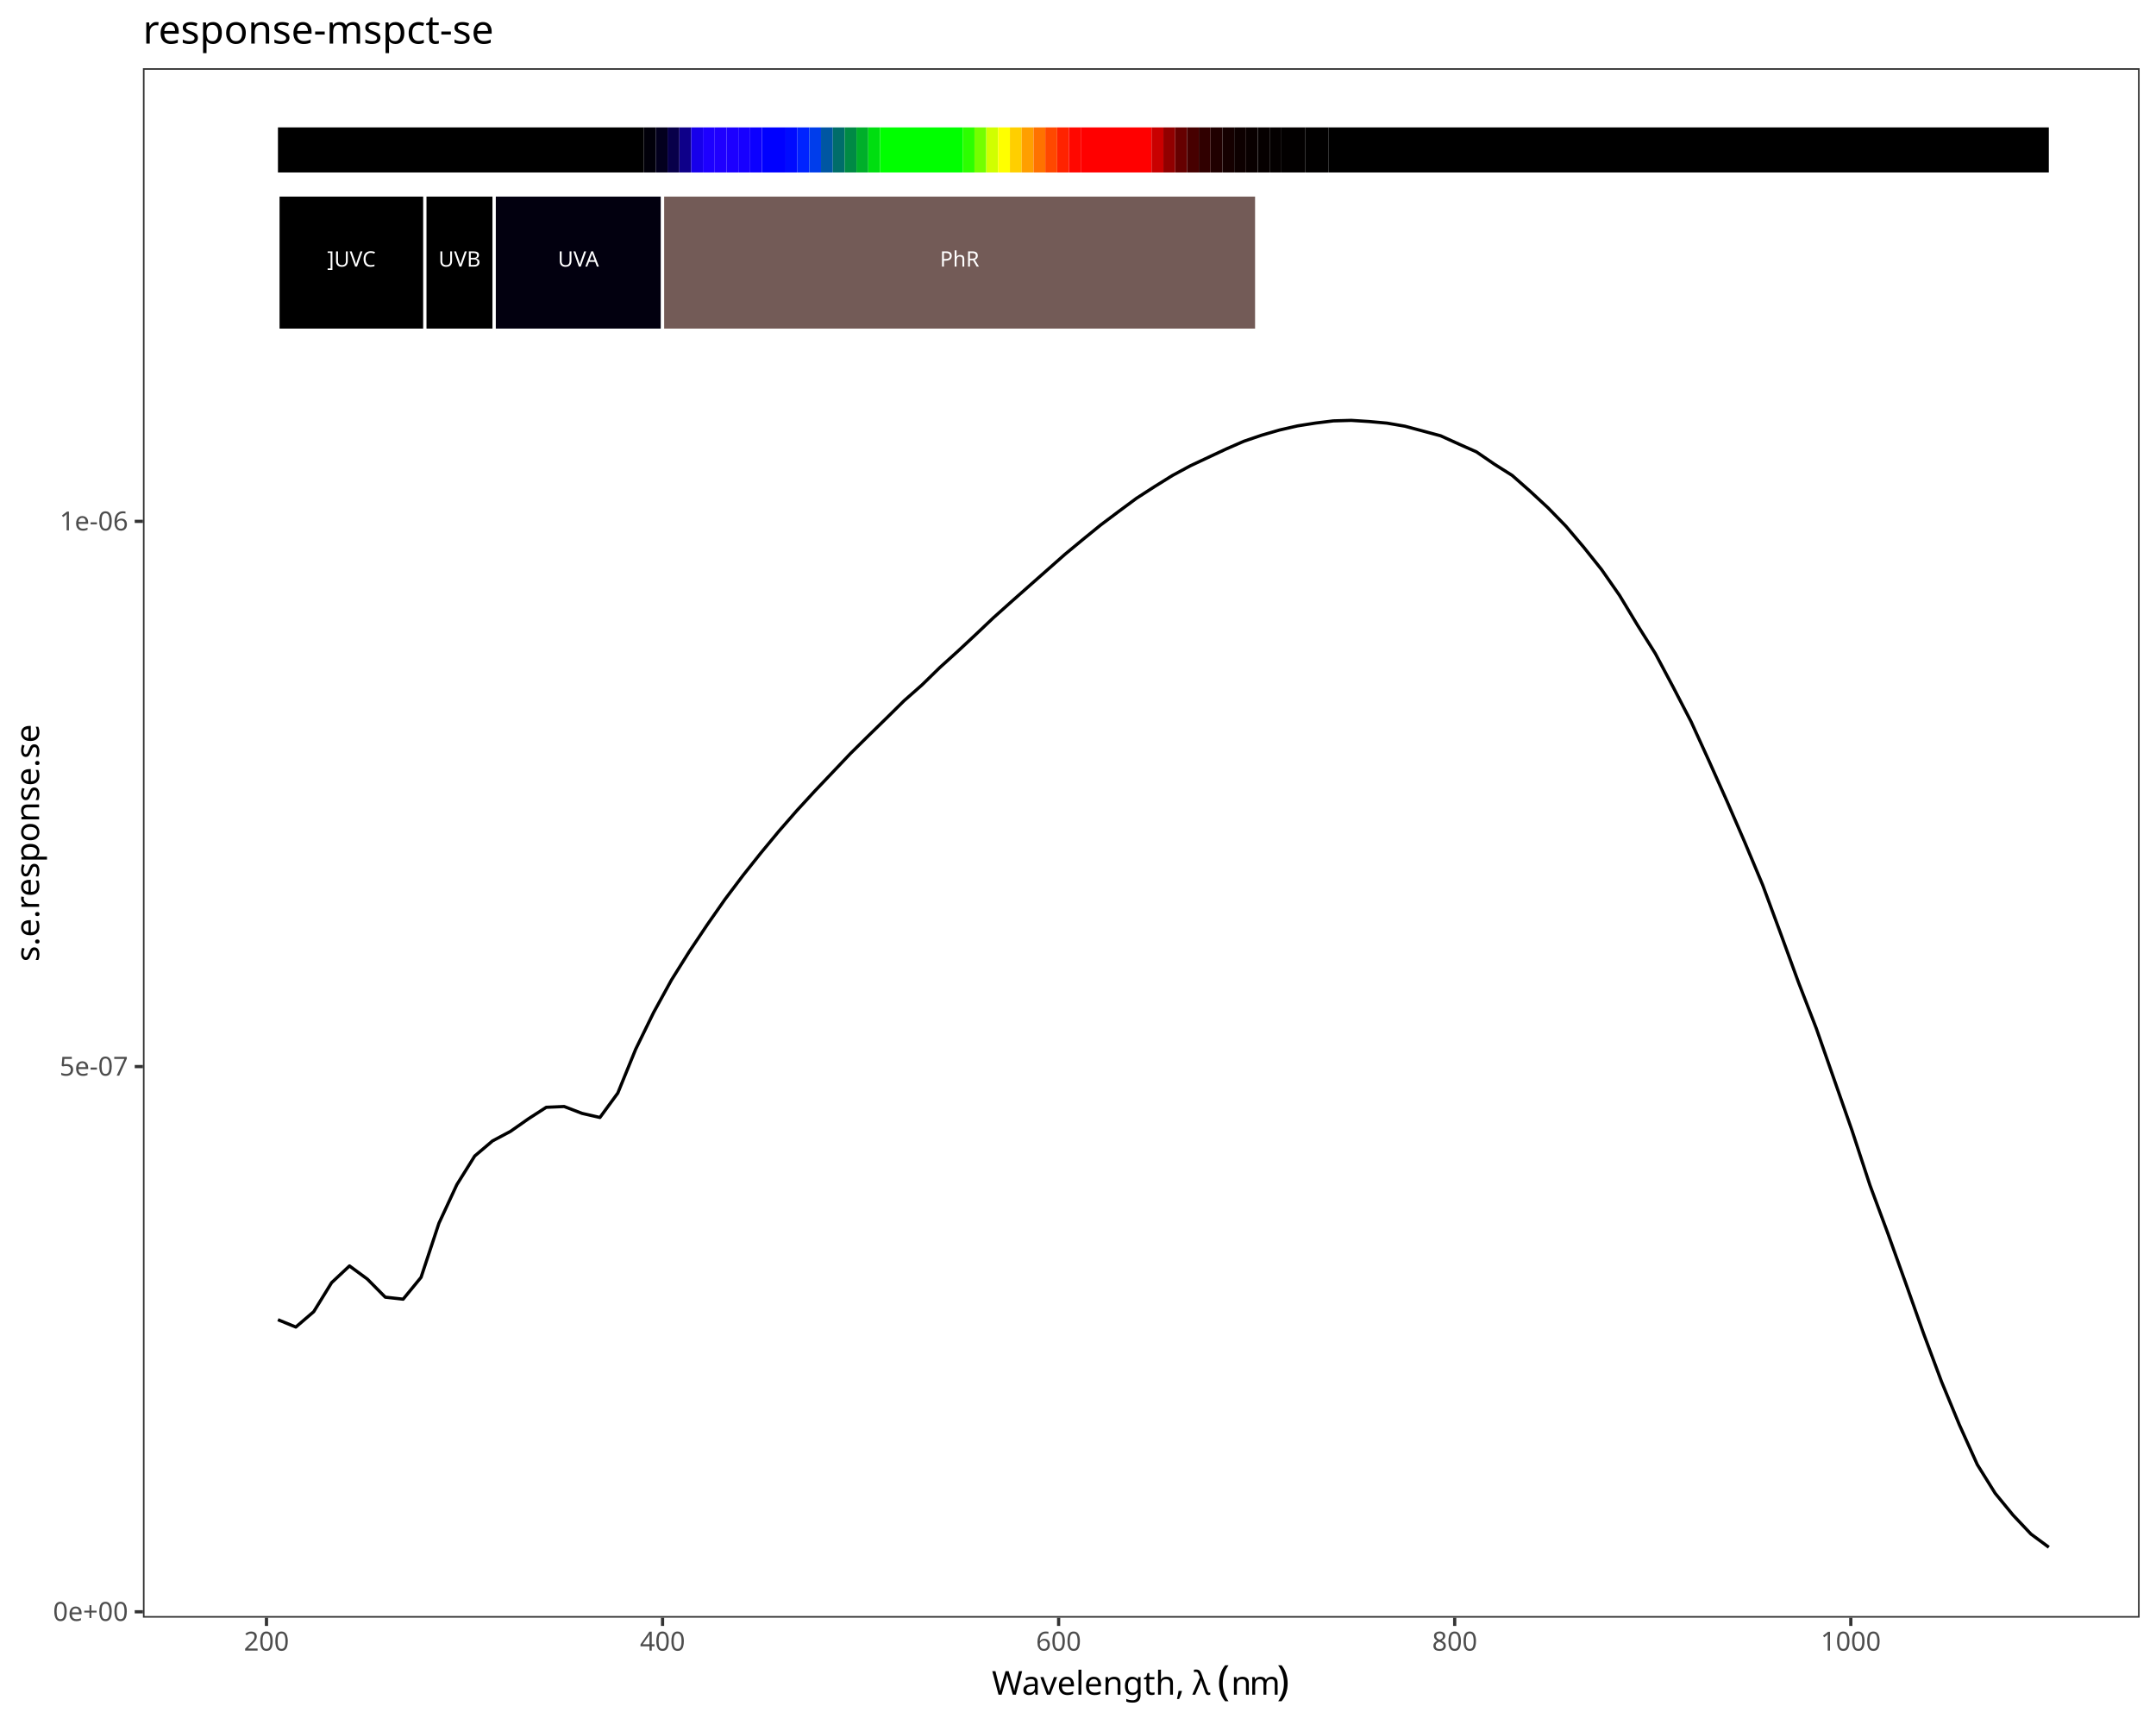
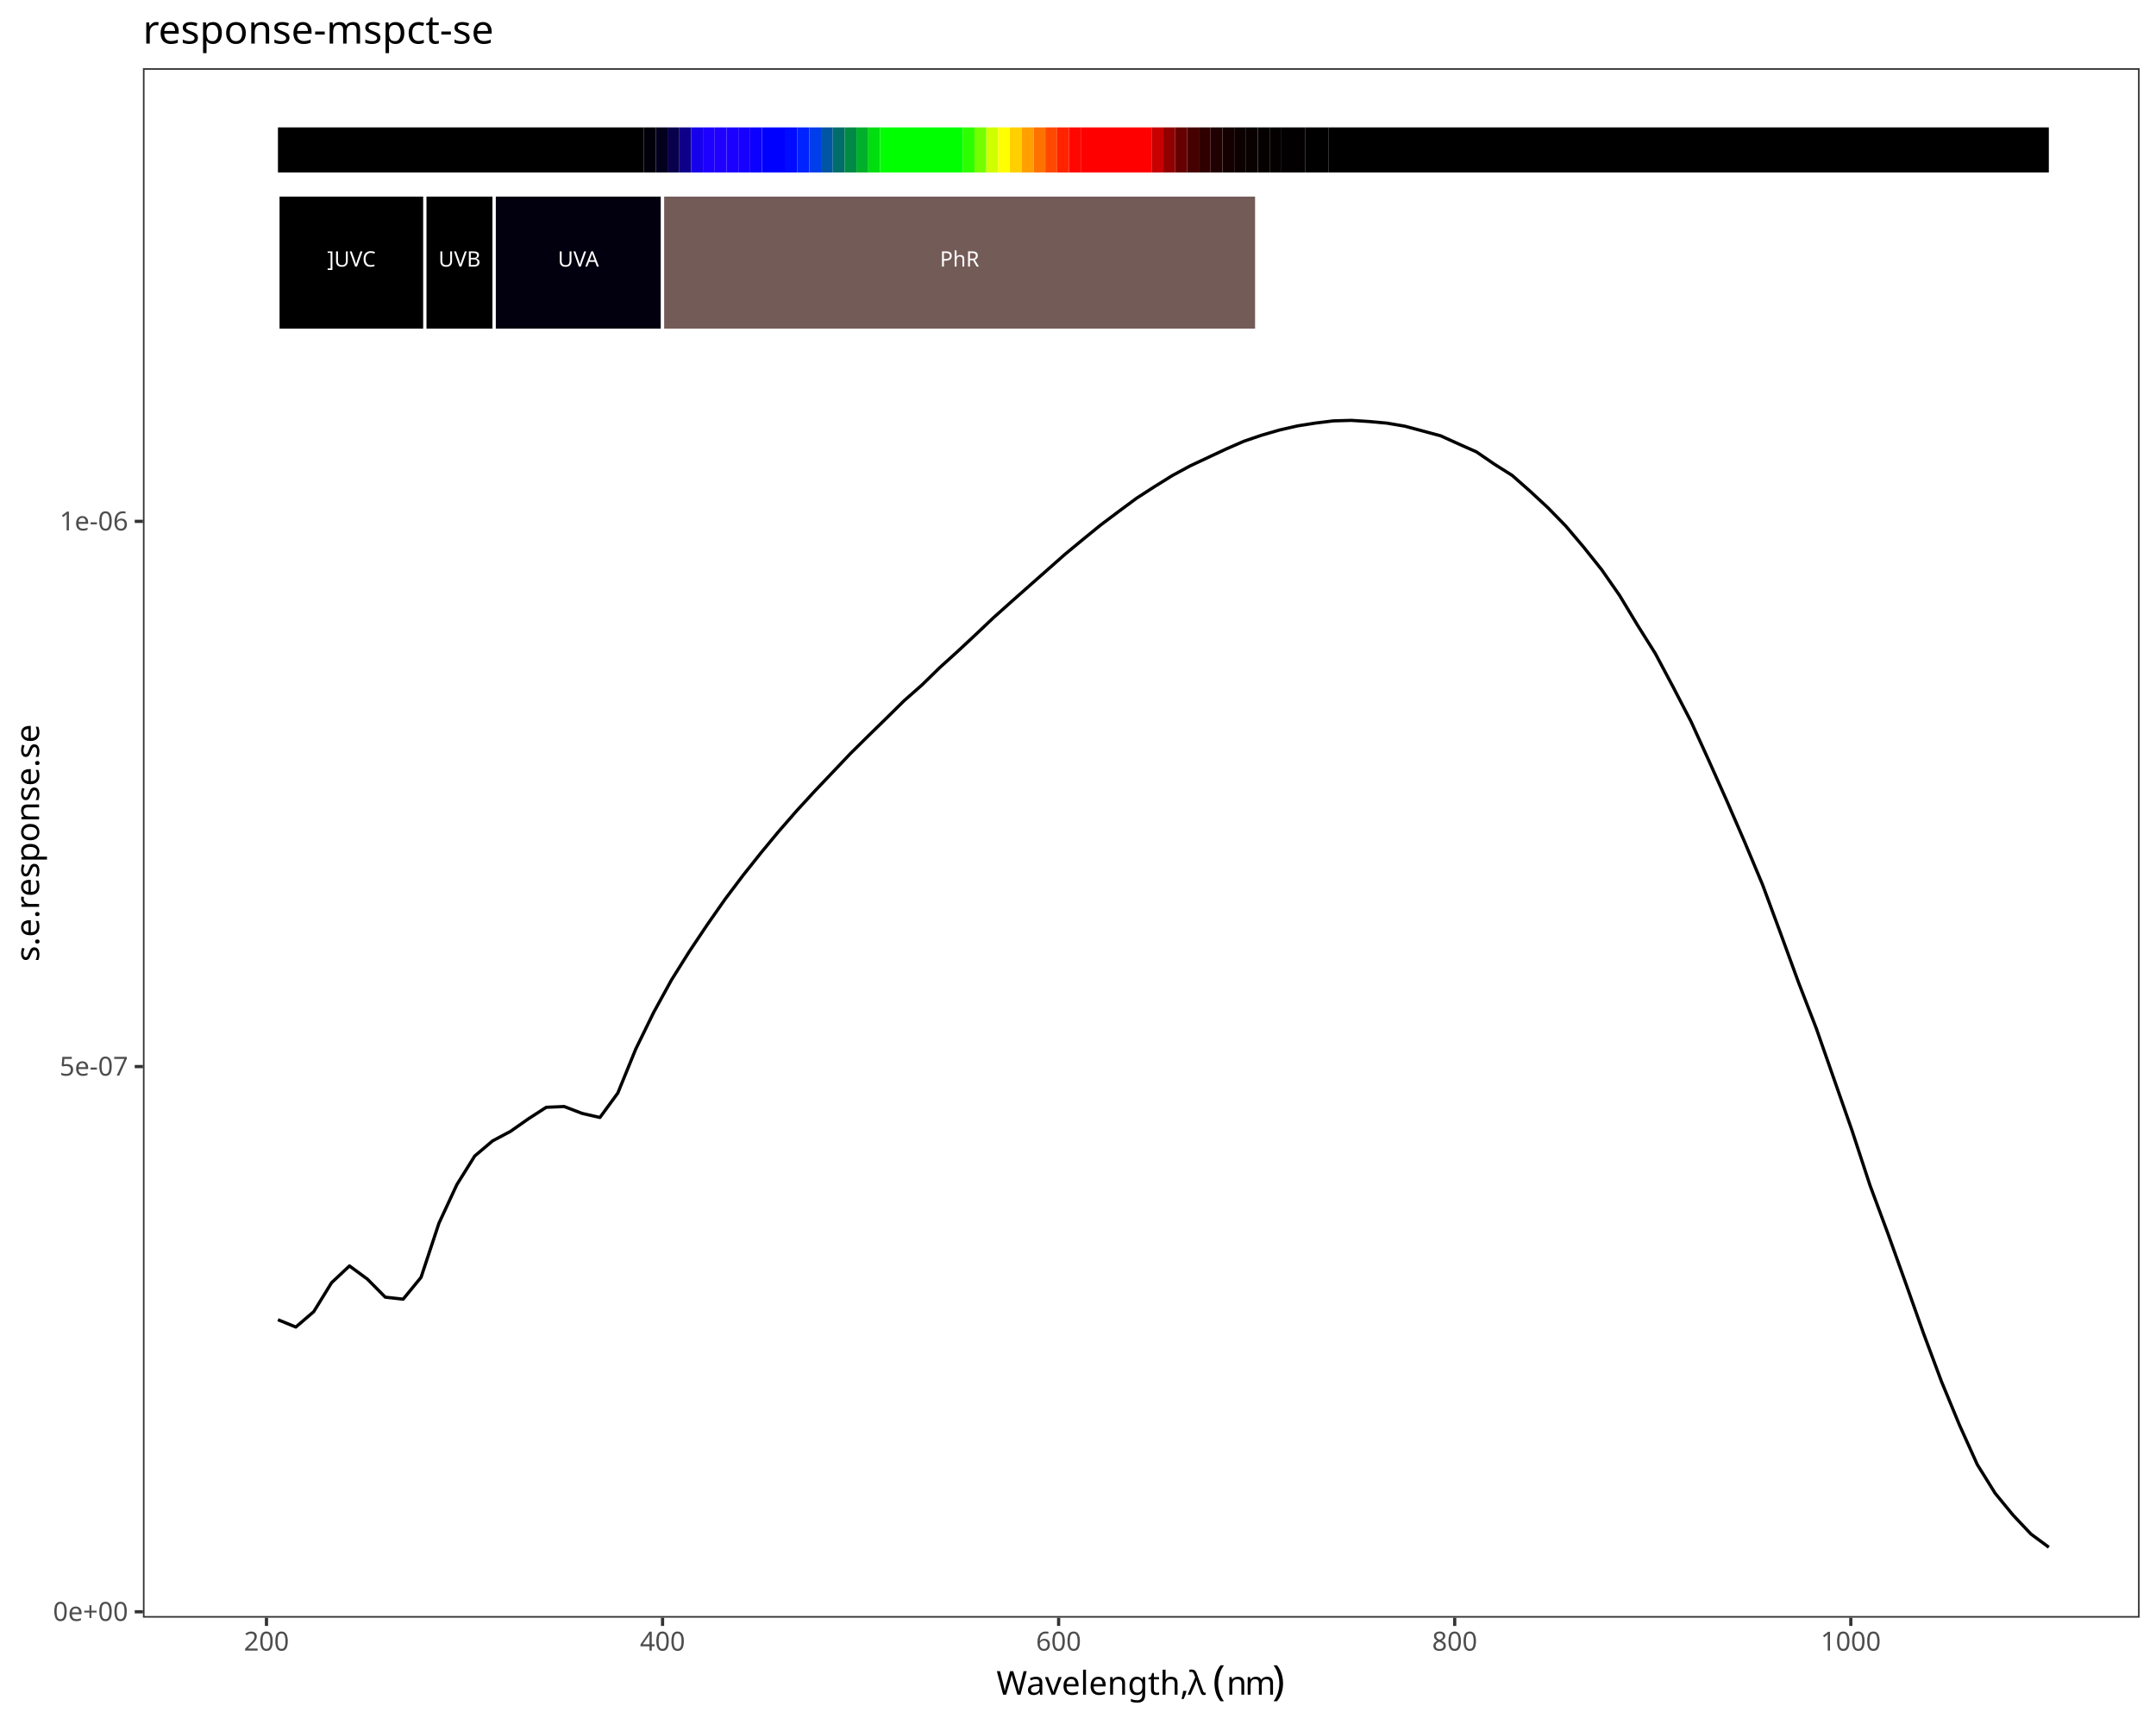
<svg xmlns="http://www.w3.org/2000/svg" class="svglite" data-engine-version="2.0" width="720.00pt" height="576.00pt" viewBox="0 0 720.00 576.00">
  <defs>
    <style type="text/css">
    .svglite line, .svglite polyline, .svglite polygon, .svglite path, .svglite rect, .svglite circle {
      fill: none;
      stroke: #000000;
      stroke-linecap: round;
      stroke-linejoin: round;
      stroke-miterlimit: 10.00;
    }
  </style>
  </defs>
  <rect width="100%" height="100%" style="stroke: none; fill: #FFFFFF;" />
  <defs>
    <clipPath id="cpMC4wMHw3MjAuMDB8MC4wMHw1NzYuMDA=">
      <rect x="0.00" y="0.00" width="720.00" height="576.00" />
    </clipPath>
  </defs>
  <g clip-path="url(#cpMC4wMHw3MjAuMDB8MC4wMHw1NzYuMDA=)">
    <rect x="0.00" y="0.00" width="720.00" height="576.00" style="stroke-width: 1.07; stroke: #FFFFFF; fill: #FFFFFF;" />
  </g>
  <defs>
    <clipPath id="cpNDcuNzN8NzE0LjUyfDIyLjc4fDU0MC4xNw==">
      <rect x="47.73" y="22.78" width="666.80" height="517.38" />
    </clipPath>
  </defs>
  <g clip-path="url(#cpNDcuNzN8NzE0LjUyfDIyLjc4fDU0MC4xNw==)">
    <rect x="47.73" y="22.78" width="666.80" height="517.38" style="stroke-width: 1.07; stroke: none; fill: #FFFFFF;" />
    <polyline points="92.82,440.67 98.79,443.12 104.77,437.99 110.74,428.30 116.71,422.71 122.69,427.11 128.66,433.14 134.63,433.81 140.61,426.52 146.58,408.47 152.56,395.58 158.53,386.01 164.50,380.95 170.48,377.78 176.45,373.59 182.42,369.74 188.40,369.48 194.37,371.77 200.35,373.14 206.32,364.98 212.29,350.34 218.27,338.10 224.24,327.22 230.21,317.70 236.19,308.77 242.16,300.23 248.13,292.31 254.11,284.79 260.08,277.58 266.06,270.72 272.03,264.22 278.00,257.94 283.98,251.64 289.95,245.74 295.92,239.91 301.90,234.00 307.87,228.74 313.84,222.91 319.82,217.50 325.79,211.93 331.77,206.26 337.74,200.92 343.71,195.64 349.69,190.36 355.66,185.08 361.63,180.14 367.61,175.27 373.58,170.79 379.55,166.37 385.53,162.51 391.50,158.79 397.48,155.55 403.45,152.75 409.42,149.95 415.40,147.34 421.37,145.31 427.34,143.58 433.32,142.21 439.29,141.27 445.27,140.54 451.24,140.37 457.21,140.75 463.19,141.29 469.16,142.31 475.13,143.91 481.11,145.52 487.08,148.23 493.05,150.88 499.03,154.98 505.00,158.75 510.98,164.02 516.95,169.55 522.92,175.68 528.90,182.74 534.87,190.22 540.84,198.79 546.82,208.70 552.79,218.20 558.76,229.44 564.74,240.96 570.71,254.06 576.69,267.45 582.66,281.22 588.63,295.46 594.61,311.60 600.58,327.95 606.55,343.38 612.53,360.49 618.50,377.54 624.48,395.77 630.45,411.83 636.42,428.47 642.40,445.33 648.37,461.33 654.34,475.77 660.32,489.04 666.29,498.63 672.26,505.91 678.24,512.24 684.21,516.65 " style="stroke-width: 1.07; stroke-linecap: butt;" />
    <rect x="92.82" y="42.54" width="122.22" height="15.05" style="stroke-width: 1.07; stroke: none; stroke-linecap: butt; stroke-linejoin: miter; fill: #000000;" />
    <rect x="215.04" y="42.54" width="3.94" height="15.05" style="stroke-width: 1.07; stroke: none; stroke-linecap: butt; stroke-linejoin: miter; fill: #01000A;" />
    <rect x="218.98" y="42.54" width="3.94" height="15.05" style="stroke-width: 1.07; stroke: none; stroke-linecap: butt; stroke-linejoin: miter; fill: #03001E;" />
    <rect x="222.93" y="42.54" width="3.94" height="15.05" style="stroke-width: 1.07; stroke: none; stroke-linecap: butt; stroke-linejoin: miter; fill: #08004A;" />
    <rect x="226.87" y="42.54" width="3.94" height="15.05" style="stroke-width: 1.07; stroke: none; stroke-linecap: butt; stroke-linejoin: miter; fill: #0E0089;" />
    <rect x="230.81" y="42.54" width="3.94" height="15.05" style="stroke-width: 1.07; stroke: none; stroke-linecap: butt; stroke-linejoin: miter; fill: #1700EB;" />
    <rect x="234.75" y="42.54" width="3.94" height="15.05" style="stroke-width: 1.07; stroke: none; stroke-linecap: butt; stroke-linejoin: miter; fill: #1D00FF;" />
    <rect x="238.70" y="42.54" width="3.94" height="15.05" style="stroke-width: 1.07; stroke: none; stroke-linecap: butt; stroke-linejoin: miter; fill: #1F00FF;" />
    <rect x="242.64" y="42.54" width="3.94" height="15.05" style="stroke-width: 1.07; stroke: none; stroke-linecap: butt; stroke-linejoin: miter; fill: #1C00FF;" />
    <rect x="246.58" y="42.54" width="3.94" height="15.05" style="stroke-width: 1.07; stroke: none; stroke-linecap: butt; stroke-linejoin: miter; fill: #1700FF;" />
    <rect x="250.52" y="42.54" width="3.94" height="15.05" style="stroke-width: 1.07; stroke: none; stroke-linecap: butt; stroke-linejoin: miter; fill: #0C00FF;" />
    <rect x="254.47" y="42.54" width="7.89" height="15.05" style="stroke-width: 1.07; stroke: none; stroke-linecap: butt; stroke-linejoin: miter; fill: #0000FF;" />
    <rect x="262.35" y="42.54" width="3.94" height="15.05" style="stroke-width: 1.07; stroke: none; stroke-linecap: butt; stroke-linejoin: miter; fill: #000BFF;" />
    <rect x="266.29" y="42.54" width="3.94" height="15.05" style="stroke-width: 1.07; stroke: none; stroke-linecap: butt; stroke-linejoin: miter; fill: #0023FF;" />
    <rect x="270.24" y="42.54" width="3.94" height="15.05" style="stroke-width: 1.07; stroke: none; stroke-linecap: butt; stroke-linejoin: miter; fill: #003DEB;" />
    <rect x="274.18" y="42.54" width="3.94" height="15.05" style="stroke-width: 1.07; stroke: none; stroke-linecap: butt; stroke-linejoin: miter; fill: #0056A2;" />
    <rect x="278.12" y="42.54" width="3.94" height="15.05" style="stroke-width: 1.07; stroke: none; stroke-linecap: butt; stroke-linejoin: miter; fill: #006D6A;" />
    <rect x="282.06" y="42.54" width="3.94" height="15.05" style="stroke-width: 1.07; stroke: none; stroke-linecap: butt; stroke-linejoin: miter; fill: #008A45;" />
    <rect x="286.01" y="42.54" width="3.94" height="15.05" style="stroke-width: 1.07; stroke: none; stroke-linecap: butt; stroke-linejoin: miter; fill: #00AF2A;" />
    <rect x="289.95" y="42.54" width="3.94" height="15.05" style="stroke-width: 1.07; stroke: none; stroke-linecap: butt; stroke-linejoin: miter; fill: #00DE10;" />
    <rect x="293.89" y="42.54" width="27.60" height="15.05" style="stroke-width: 1.07; stroke: none; stroke-linecap: butt; stroke-linejoin: miter; fill: #00FF00;" />
    <rect x="321.49" y="42.54" width="3.94" height="15.05" style="stroke-width: 1.07; stroke: none; stroke-linecap: butt; stroke-linejoin: miter; fill: #2CFF00;" />
    <rect x="325.43" y="42.54" width="3.94" height="15.05" style="stroke-width: 1.07; stroke: none; stroke-linecap: butt; stroke-linejoin: miter; fill: #74FF00;" />
    <rect x="329.38" y="42.54" width="3.94" height="15.05" style="stroke-width: 1.07; stroke: none; stroke-linecap: butt; stroke-linejoin: miter; fill: #D0FF00;" />
    <rect x="333.32" y="42.54" width="3.94" height="15.05" style="stroke-width: 1.07; stroke: none; stroke-linecap: butt; stroke-linejoin: miter; fill: #FFFF00;" />
    <rect x="337.26" y="42.54" width="3.94" height="15.05" style="stroke-width: 1.07; stroke: none; stroke-linecap: butt; stroke-linejoin: miter; fill: #FFCF00;" />
    <rect x="341.20" y="42.54" width="3.94" height="15.05" style="stroke-width: 1.07; stroke: none; stroke-linecap: butt; stroke-linejoin: miter; fill: #FF9F00;" />
    <rect x="345.15" y="42.54" width="3.94" height="15.05" style="stroke-width: 1.07; stroke: none; stroke-linecap: butt; stroke-linejoin: miter; fill: #FF7200;" />
    <rect x="349.09" y="42.54" width="3.94" height="15.05" style="stroke-width: 1.07; stroke: none; stroke-linecap: butt; stroke-linejoin: miter; fill: #FF4800;" />
    <rect x="353.03" y="42.54" width="3.94" height="15.05" style="stroke-width: 1.07; stroke: none; stroke-linecap: butt; stroke-linejoin: miter; fill: #FF2300;" />
    <rect x="356.97" y="42.54" width="3.94" height="15.05" style="stroke-width: 1.07; stroke: none; stroke-linecap: butt; stroke-linejoin: miter; fill: #FF0700;" />
    <rect x="360.92" y="42.54" width="23.66" height="15.05" style="stroke-width: 1.07; stroke: none; stroke-linecap: butt; stroke-linejoin: miter; fill: #FF0000;" />
    <rect x="384.57" y="42.54" width="3.94" height="15.05" style="stroke-width: 1.07; stroke: none; stroke-linecap: butt; stroke-linejoin: miter; fill: #C90000;" />
    <rect x="388.52" y="42.54" width="3.94" height="15.05" style="stroke-width: 1.07; stroke: none; stroke-linecap: butt; stroke-linejoin: miter; fill: #910000;" />
    <rect x="392.46" y="42.54" width="3.94" height="15.05" style="stroke-width: 1.07; stroke: none; stroke-linecap: butt; stroke-linejoin: miter; fill: #660000;" />
    <rect x="396.40" y="42.54" width="3.94" height="15.05" style="stroke-width: 1.07; stroke: none; stroke-linecap: butt; stroke-linejoin: miter; fill: #470000;" />
    <rect x="400.34" y="42.54" width="3.94" height="15.05" style="stroke-width: 1.07; stroke: none; stroke-linecap: butt; stroke-linejoin: miter; fill: #300000;" />
    <rect x="404.29" y="42.54" width="3.94" height="15.05" style="stroke-width: 1.07; stroke: none; stroke-linecap: butt; stroke-linejoin: miter; fill: #200000;" />
    <rect x="408.23" y="42.54" width="3.94" height="15.05" style="stroke-width: 1.07; stroke: none; stroke-linecap: butt; stroke-linejoin: miter; fill: #150000;" />
    <rect x="412.17" y="42.54" width="3.94" height="15.05" style="stroke-width: 1.07; stroke: none; stroke-linecap: butt; stroke-linejoin: miter; fill: #0D0000;" />
    <rect x="416.11" y="42.54" width="3.94" height="15.05" style="stroke-width: 1.07; stroke: none; stroke-linecap: butt; stroke-linejoin: miter; fill: #090000;" />
    <rect x="420.06" y="42.54" width="3.94" height="15.05" style="stroke-width: 1.07; stroke: none; stroke-linecap: butt; stroke-linejoin: miter; fill: #060000;" />
    <rect x="424.00" y="42.54" width="3.94" height="15.05" style="stroke-width: 1.07; stroke: none; stroke-linecap: butt; stroke-linejoin: miter; fill: #040000;" />
    <rect x="427.94" y="42.54" width="7.89" height="15.05" style="stroke-width: 1.07; stroke: none; stroke-linecap: butt; stroke-linejoin: miter; fill: #020000;" />
    <rect x="435.83" y="42.54" width="7.89" height="15.05" style="stroke-width: 1.07; stroke: none; stroke-linecap: butt; stroke-linejoin: miter; fill: #010000;" />
    <rect x="443.71" y="42.54" width="240.50" height="15.05" style="stroke-width: 1.07; stroke: none; stroke-linecap: butt; stroke-linejoin: miter; fill: #000000;" />
    <rect x="92.82" y="65.11" width="49.08" height="45.15" style="stroke-width: 1.07; stroke: #FFFFFF; stroke-linecap: butt; stroke-linejoin: miter; fill: #000000;" />
    <rect x="141.89" y="65.11" width="23.15" height="45.15" style="stroke-width: 1.07; stroke: #FFFFFF; stroke-linecap: butt; stroke-linejoin: miter; fill: #000000;" />
    <rect x="165.04" y="65.11" width="56.22" height="45.15" style="stroke-width: 1.07; stroke: #FFFFFF; stroke-linecap: butt; stroke-linejoin: miter; fill: #02000F;" />
    <rect x="221.26" y="65.11" width="198.41" height="45.15" style="stroke-width: 1.07; stroke: #FFFFFF; stroke-linecap: butt; stroke-linejoin: miter; fill: #735B57;" />
    <text x="117.36" y="89.01" text-anchor="middle" style="font-size: 7.11px; fill: #FFFFFF; font-family: sans;" textLength="17.00px" lengthAdjust="spacingAndGlyphs">]UVC</text>
    <text x="153.47" y="89.01" text-anchor="middle" style="font-size: 7.11px; fill: #FFFFFF; font-family: sans;" textLength="14.63px" lengthAdjust="spacingAndGlyphs">UVB</text>
    <text x="193.15" y="89.01" text-anchor="middle" style="font-size: 7.11px; fill: #FFFFFF; font-family: sans;" textLength="14.63px" lengthAdjust="spacingAndGlyphs">UVA</text>
    <text x="320.46" y="89.01" text-anchor="middle" style="font-size: 7.11px; fill: #FFFFFF; font-family: sans;" textLength="13.84px" lengthAdjust="spacingAndGlyphs">PhR</text>
    <rect x="47.73" y="22.78" width="666.80" height="517.38" style="stroke-width: 1.07; stroke: #333333;" />
  </g>
  <g clip-path="url(#cpMC4wMHw3MjAuMDB8MC4wMHw1NzYuMDA=)">
    <text x="42.79" y="541.23" text-anchor="end" style="font-size: 8.80px; fill: #4D4D4D; font-family: sans;" textLength="24.72px" lengthAdjust="spacingAndGlyphs">0e+00</text>
    <text x="42.79" y="359.17" text-anchor="end" style="font-size: 8.80px; fill: #4D4D4D; font-family: sans;" textLength="22.51px" lengthAdjust="spacingAndGlyphs">5e-07</text>
    <text x="42.79" y="177.11" text-anchor="end" style="font-size: 8.80px; fill: #4D4D4D; font-family: sans;" textLength="22.51px" lengthAdjust="spacingAndGlyphs">1e-06</text>
    <polyline points="44.99,538.20 47.73,538.20 " style="stroke-width: 1.07; stroke: #333333; stroke-linecap: butt;" />
    <polyline points="44.99,356.14 47.73,356.14 " style="stroke-width: 1.07; stroke: #333333; stroke-linecap: butt;" />
    <polyline points="44.99,174.08 47.73,174.08 " style="stroke-width: 1.07; stroke: #333333; stroke-linecap: butt;" />
    <polyline points="88.99,542.91 88.99,540.17 " style="stroke-width: 1.07; stroke: #333333; stroke-linecap: butt;" />
    <polyline points="221.26,542.91 221.26,540.17 " style="stroke-width: 1.07; stroke: #333333; stroke-linecap: butt;" />
    <polyline points="353.53,542.91 353.53,540.17 " style="stroke-width: 1.07; stroke: #333333; stroke-linecap: butt;" />
    <polyline points="485.80,542.91 485.80,540.17 " style="stroke-width: 1.07; stroke: #333333; stroke-linecap: butt;" />
    <polyline points="618.08,542.91 618.08,540.17 " style="stroke-width: 1.07; stroke: #333333; stroke-linecap: butt;" />
    <text x="88.99" y="551.16" text-anchor="middle" style="font-size: 8.80px; fill: #4D4D4D; font-family: sans;" textLength="14.68px" lengthAdjust="spacingAndGlyphs">200</text>
    <text x="221.26" y="551.16" text-anchor="middle" style="font-size: 8.80px; fill: #4D4D4D; font-family: sans;" textLength="14.68px" lengthAdjust="spacingAndGlyphs">400</text>
    <text x="353.53" y="551.16" text-anchor="middle" style="font-size: 8.80px; fill: #4D4D4D; font-family: sans;" textLength="14.68px" lengthAdjust="spacingAndGlyphs">600</text>
    <text x="485.80" y="551.16" text-anchor="middle" style="font-size: 8.80px; fill: #4D4D4D; font-family: sans;" textLength="14.68px" lengthAdjust="spacingAndGlyphs">800</text>
    <text x="618.08" y="551.16" text-anchor="middle" style="font-size: 8.80px; fill: #4D4D4D; font-family: sans;" textLength="19.58px" lengthAdjust="spacingAndGlyphs">1000</text>
-     <text x="331.25" y="565.89" style="font-size: 11.00px; font-family: sans;" textLength="64.20px" lengthAdjust="spacingAndGlyphs">Wavelength, </text>
-     <text x="395.45" y="565.89" style="font-size: 11.00px; font-family: sans;" textLength="2.75px" lengthAdjust="spacingAndGlyphs"> </text>
-     <text x="398.21" y="565.89" style="font-size: 11.00px; font-family: sans;" textLength="5.60px" lengthAdjust="spacingAndGlyphs">λ</text>
-     <text x="403.81" y="565.89" style="font-size: 11.00px; font-family: sans;" textLength="2.75px" lengthAdjust="spacingAndGlyphs"> </text>
-     <text x="406.56" y="565.89" style="font-size: 13.75px; font-family: sans;" textLength="4.58px" lengthAdjust="spacingAndGlyphs">(</text>
-     <text x="411.14" y="565.89" style="font-size: 11.00px; font-family: sans;" textLength="6.12px" lengthAdjust="spacingAndGlyphs">n</text>
-     <text x="417.26" y="565.89" style="font-size: 11.00px; font-family: sans;" textLength="9.17px" lengthAdjust="spacingAndGlyphs">m</text>
-     <text x="426.43" y="565.89" style="font-size: 13.75px; font-family: sans;" textLength="4.57px" lengthAdjust="spacingAndGlyphs">)</text>
+     <text x="332.78" y="565.89" style="font-size: 11.00px; font-family: sans;" textLength="61.15px" lengthAdjust="spacingAndGlyphs">Wavelength,</text>
+     <text x="393.93" y="565.89" style="font-size: 11.00px; font-family: sans;" textLength="2.75px" lengthAdjust="spacingAndGlyphs"> </text>
+     <text x="396.68" y="565.89" style="font-size: 11.00px; font-family: sans;" textLength="5.60px" lengthAdjust="spacingAndGlyphs">λ</text>
+     <text x="402.28" y="565.89" style="font-size: 11.00px; font-family: sans;" textLength="2.75px" lengthAdjust="spacingAndGlyphs"> </text>
+     <text x="405.03" y="565.89" style="font-size: 13.75px; font-family: sans;" textLength="4.58px" lengthAdjust="spacingAndGlyphs">(</text>
+     <text x="409.61" y="565.89" style="font-size: 11.00px; font-family: sans;" textLength="6.12px" lengthAdjust="spacingAndGlyphs">n</text>
+     <text x="415.73" y="565.89" style="font-size: 11.00px; font-family: sans;" textLength="9.17px" lengthAdjust="spacingAndGlyphs">m</text>
+     <text x="424.90" y="565.89" style="font-size: 13.75px; font-family: sans;" textLength="4.57px" lengthAdjust="spacingAndGlyphs">)</text>
    <text transform="translate(13.05,281.48) rotate(-90)" text-anchor="middle" style="font-size: 11.00px; font-family: sans;" textLength="77.68px" lengthAdjust="spacingAndGlyphs">s.e.response.se</text>
    <text x="47.73" y="14.56" style="font-size: 13.20px; font-family: sans;" textLength="112.27px" lengthAdjust="spacingAndGlyphs">response-mspct-se</text>
  </g>
</svg>
